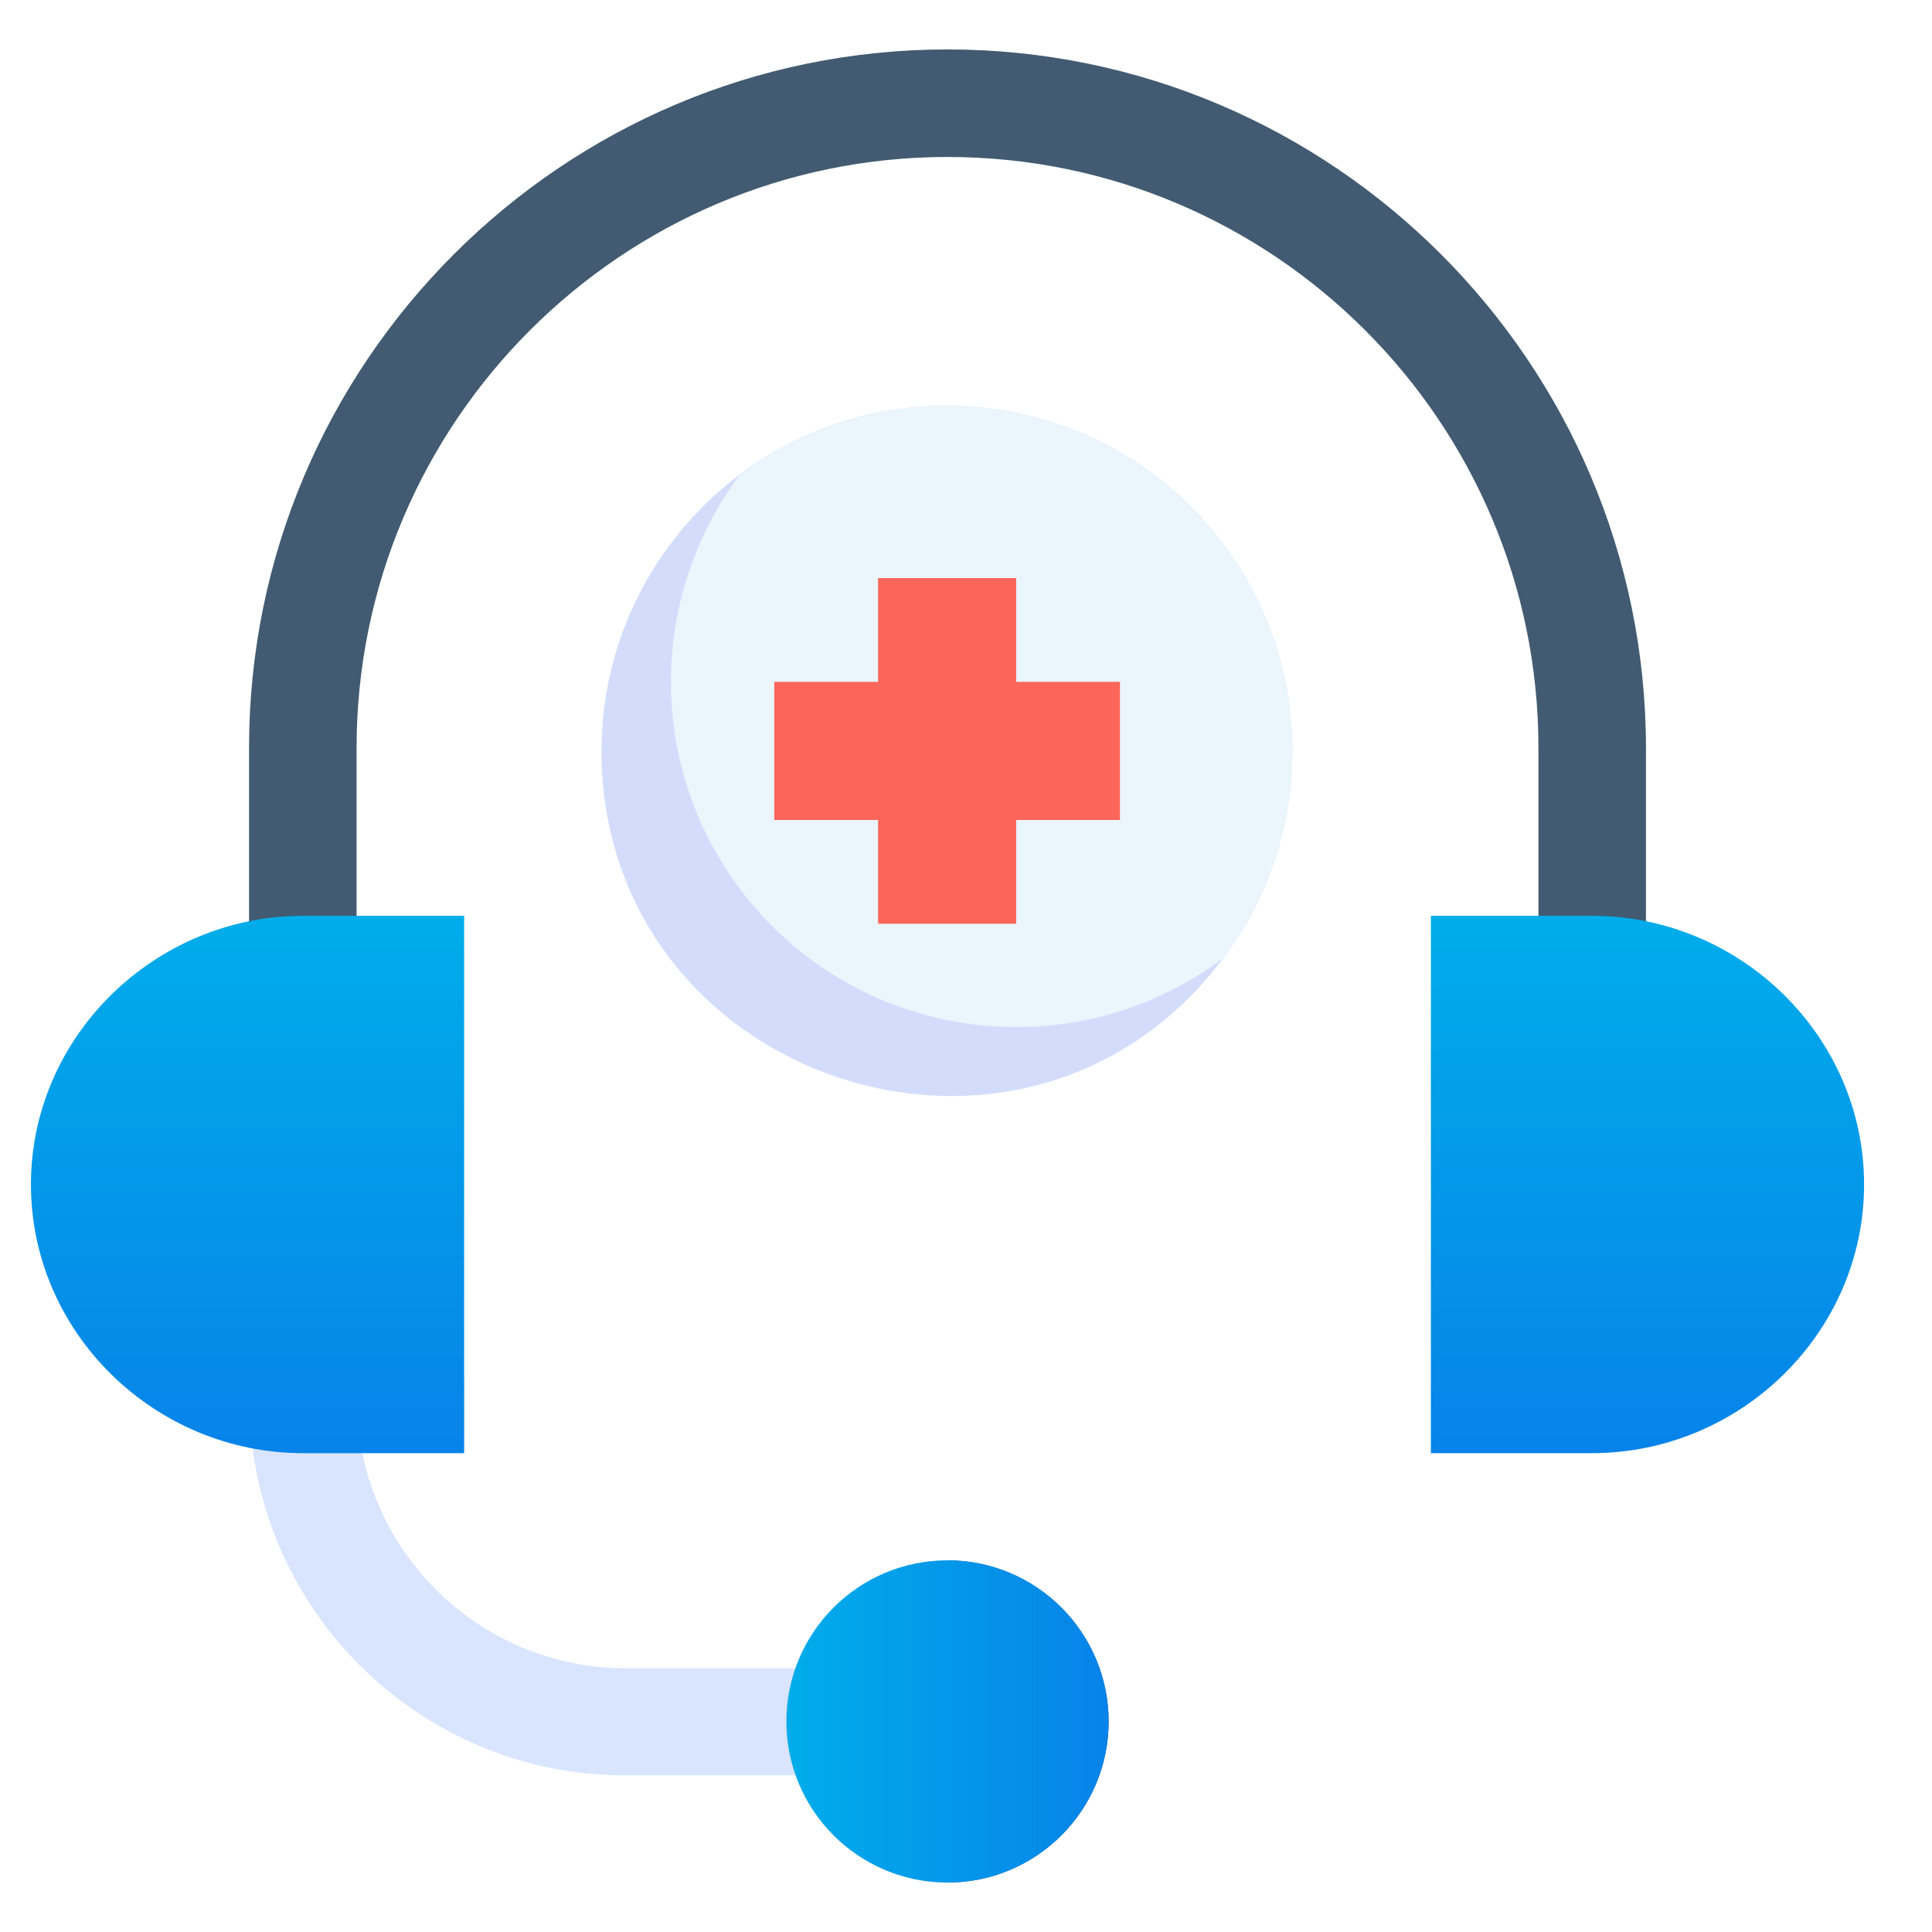
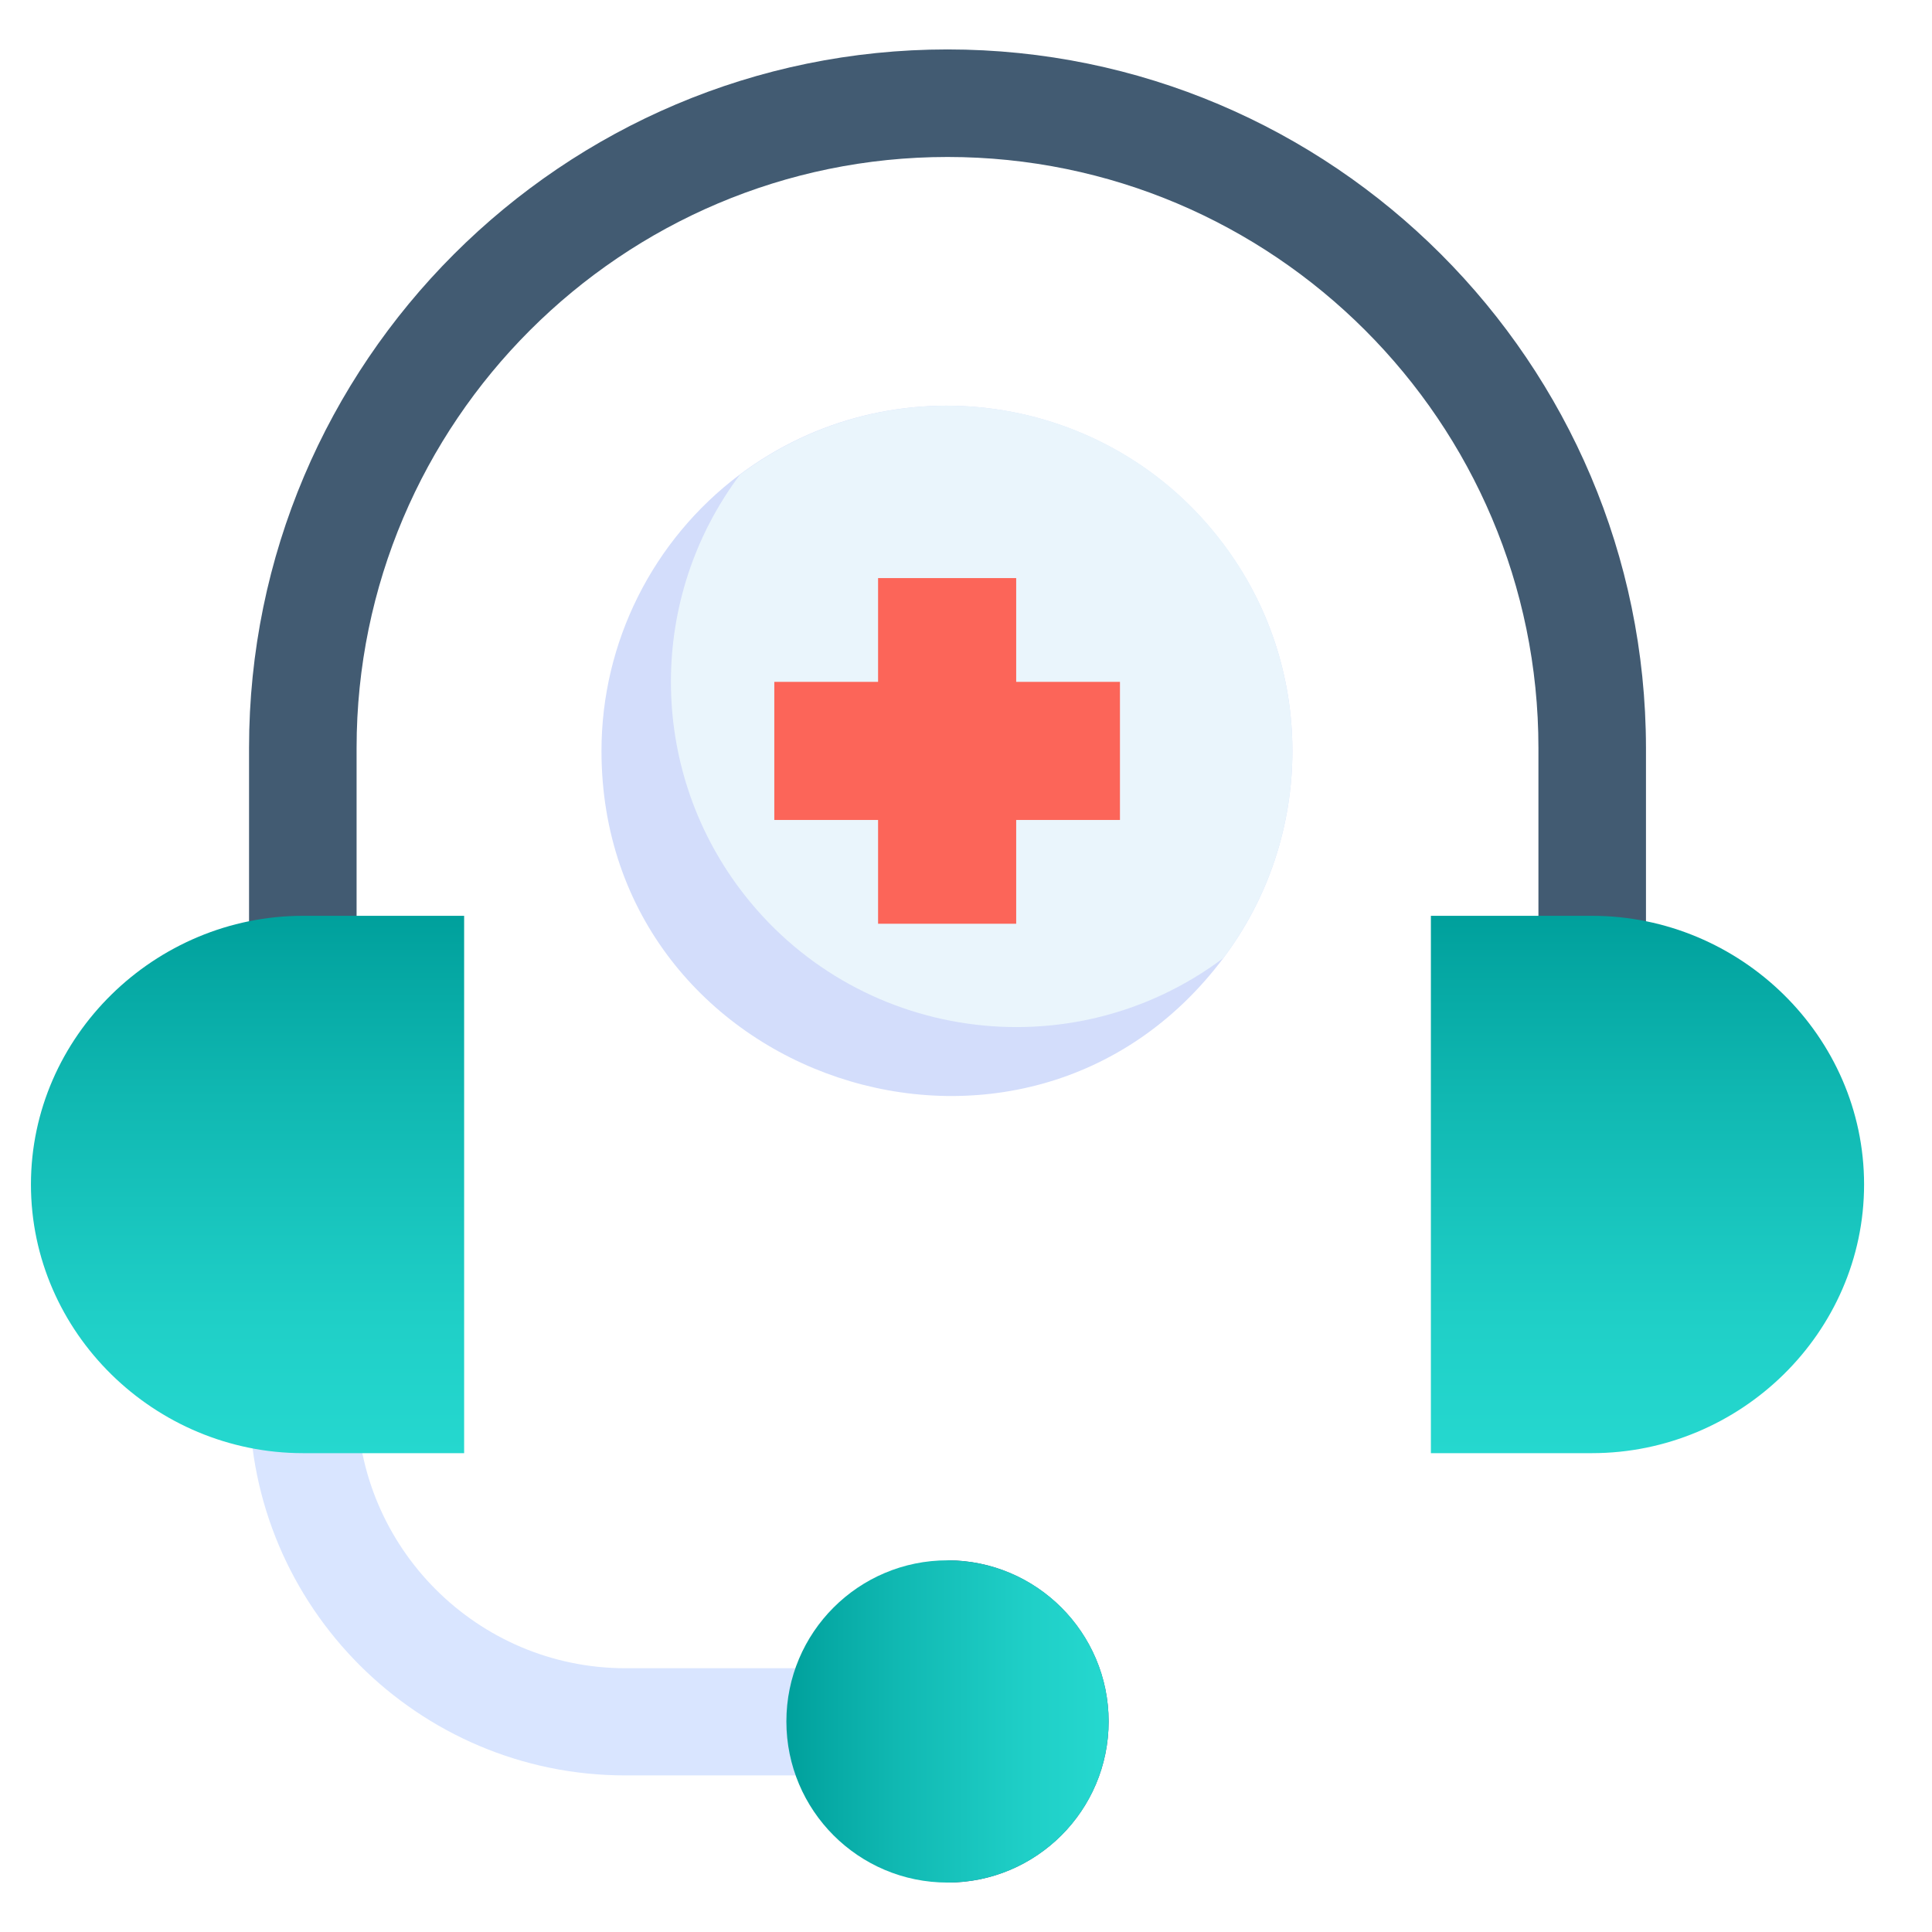
<svg xmlns="http://www.w3.org/2000/svg" version="1.1" id="Layer_3" x="0px" y="0px" viewBox="0 0 512 512" style="enable-background:new 0 0 512 512;" xml:space="preserve">
  <style type="text/css">
	.st0{fill:#D9E5FF;}
	.st1{fill:#404C80;}
	.st2{fill:#425B72;}
	.st3{fill:url(#SVGID_1_);}
- 	.st4{fill:url(#SVGID_00000109737777988698196180000016230770427052412572_);}
- 	.st5{fill:url(#SVGID_00000160876871356316506450000015881898179482963341_);}
+ 	.st4{fill:url(#SVGID_00000141423650446948922900000002902043422460562057_);}
+ 	.st5{fill:url(#SVGID_00000091005510640127133640000013422983454851551934_);}
	.st6{fill:#D3DDFB;}
	.st7{fill:#EAF5FC;}
	.st8{fill:#FC6559;}
</style>
  <g>
-     <path class="st0" d="M236.9,470.5h-71.2c-54.9,0-99.6-44.7-99.6-99.6v-14.2h28.5v14.2c0,39.2,31.9,71.2,71.2,71.2h71.2V470.5z" />
+     <path class="st0" d="M236.9,470.5h-71.2c-54.9,0-99.6-44.7-99.6-99.6v-14.2h28.5v14.2c0,39.2,31.9,71.2,71.2,71.2H237L236.9,470.5   L236.9,470.5z" />
  </g>
  <path class="st1" d="M293.8,456.2c0-23.5-19.2-42.7-42.7-42.7v85.4C274.6,498.9,293.8,479.8,293.8,456.2z" />
  <path class="st2" d="M251.1,13.1c-102,0-185.1,83-185.1,185.1v73.1h28.5v-73.1c0-86.3,70.3-156.6,156.6-156.6  s156.6,70.2,156.6,156.6v73.1h28.5v-73.1C436.1,96.1,353.1,13.1,251.1,13.1z" />
  <g>
-     <linearGradient id="SVGID_1_" gradientUnits="userSpaceOnUse" x1="208.383" y1="456.242" x2="293.794" y2="456.242">
-       <stop offset="0" style="stop-color:#00ADEA" />
-       <stop offset="1" style="stop-color:#0783E9" />
+     <linearGradient id="SVGID_1_" gradientUnits="userSpaceOnUse" x1="208.4" y1="55.69" x2="293.8" y2="55.69" gradientTransform="matrix(1 0 0 -1 0 511.8898)">
+       <stop offset="0" style="stop-color:#00A09C" />
+       <stop offset="0.338" style="stop-color:#10B8B2" />
+       <stop offset="0.745" style="stop-color:#1FCFC7" />
+       <stop offset="1" style="stop-color:#25D8CF" />
    </linearGradient>
    <circle class="st3" cx="251.1" cy="456.2" r="42.7" />
  </g>
  <g>
-     <linearGradient id="SVGID_00000156581172396150669820000014349333099195158435_" gradientUnits="userSpaceOnUse" x1="65.557" y1="242.714" x2="65.557" y2="385.066">
-       <stop offset="0" style="stop-color:#00ADEA" />
-       <stop offset="1" style="stop-color:#0783E9" />
+     <linearGradient id="SVGID_00000134230835368037395950000006610899406759846580_" gradientUnits="userSpaceOnUse" x1="65.6" y1="269.19" x2="65.6" y2="126.79" gradientTransform="matrix(1 0 0 -1 0 511.8898)">
+       <stop offset="0" style="stop-color:#00A09C" />
+       <stop offset="0.338" style="stop-color:#10B8B2" />
+       <stop offset="0.745" style="stop-color:#1FCFC7" />
+       <stop offset="1" style="stop-color:#25D8CF" />
    </linearGradient>
-     <path style="fill:url(#SVGID_00000156581172396150669820000014349333099195158435_);" d="M123,385.1H80.3   c-39.3,0-72.1-31.9-72.1-71.2s32.9-71.2,72.1-71.2H123V385.1z" />
+     <path style="fill:url(#SVGID_00000134230835368037395950000006610899406759846580_);" d="M123,385.1H80.3   c-39.3,0-72.1-31.9-72.1-71.2s32.9-71.2,72.1-71.2H123V385.1z" />
  </g>
  <g>
-     <linearGradient id="SVGID_00000023265340025048238930000001730673560887302787_" gradientUnits="userSpaceOnUse" x1="436.62" y1="242.714" x2="436.62" y2="385.066">
-       <stop offset="0" style="stop-color:#00ADEA" />
-       <stop offset="1" style="stop-color:#0783E9" />
+     <linearGradient id="SVGID_00000122702207352619599970000010837806076944850590_" gradientUnits="userSpaceOnUse" x1="436.6" y1="269.19" x2="436.6" y2="126.79" gradientTransform="matrix(1 0 0 -1 0 511.8898)">
+       <stop offset="0" style="stop-color:#00A09C" />
+       <stop offset="0.338" style="stop-color:#10B8B2" />
+       <stop offset="0.745" style="stop-color:#1FCFC7" />
+       <stop offset="1" style="stop-color:#25D8CF" />
    </linearGradient>
-     <path style="fill:url(#SVGID_00000023265340025048238930000001730673560887302787_);" d="M421.9,385.1h-42.7V242.7h42.7   c39.3,0,72.1,31.9,72.1,71.2S461.2,385.1,421.9,385.1z" />
+     <path style="fill:url(#SVGID_00000122702207352619599970000010837806076944850590_);" d="M421.9,385.1h-42.7V242.7h42.7   c39.3,0,72.1,31.9,72.1,71.2S461.2,385.1,421.9,385.1z" />
  </g>
  <g>
    <path class="st6" d="M342.5,199c0,19.8-6.4,39.1-18.3,54.9c-52.7,70.2-164.8,32.4-164.8-54.9c0-28.8,13.6-55.9,36.6-73.2   c40.4-30.3,97.8-22.1,128.1,18.3C336.1,159.9,342.5,179.2,342.5,199z" />
    <path class="st7" d="M342.5,199c0,19.8-6.4,39.1-18.3,54.9c-40.4,30.3-97.8,22.1-128.1-18.3c-24.4-32.5-24.4-77.3,0-109.8   c40.4-30.3,97.8-22.1,128.1,18.3C336.1,159.9,342.5,179.2,342.5,199z" />
-     <path class="st8" d="M296.8,180.7h-27.5v-27.5h-36.6v27.5h-27.5v36.6h27.5v27.5h36.6v-27.5h27.5L296.8,180.7L296.8,180.7z" />
+     <path class="st8" d="M296.8,180.7h-27.5v-27.5h-36.6v27.5h-27.5v36.6h27.5v27.5h36.6v-27.5h27.5V180.7L296.8,180.7z" />
  </g>
</svg>
